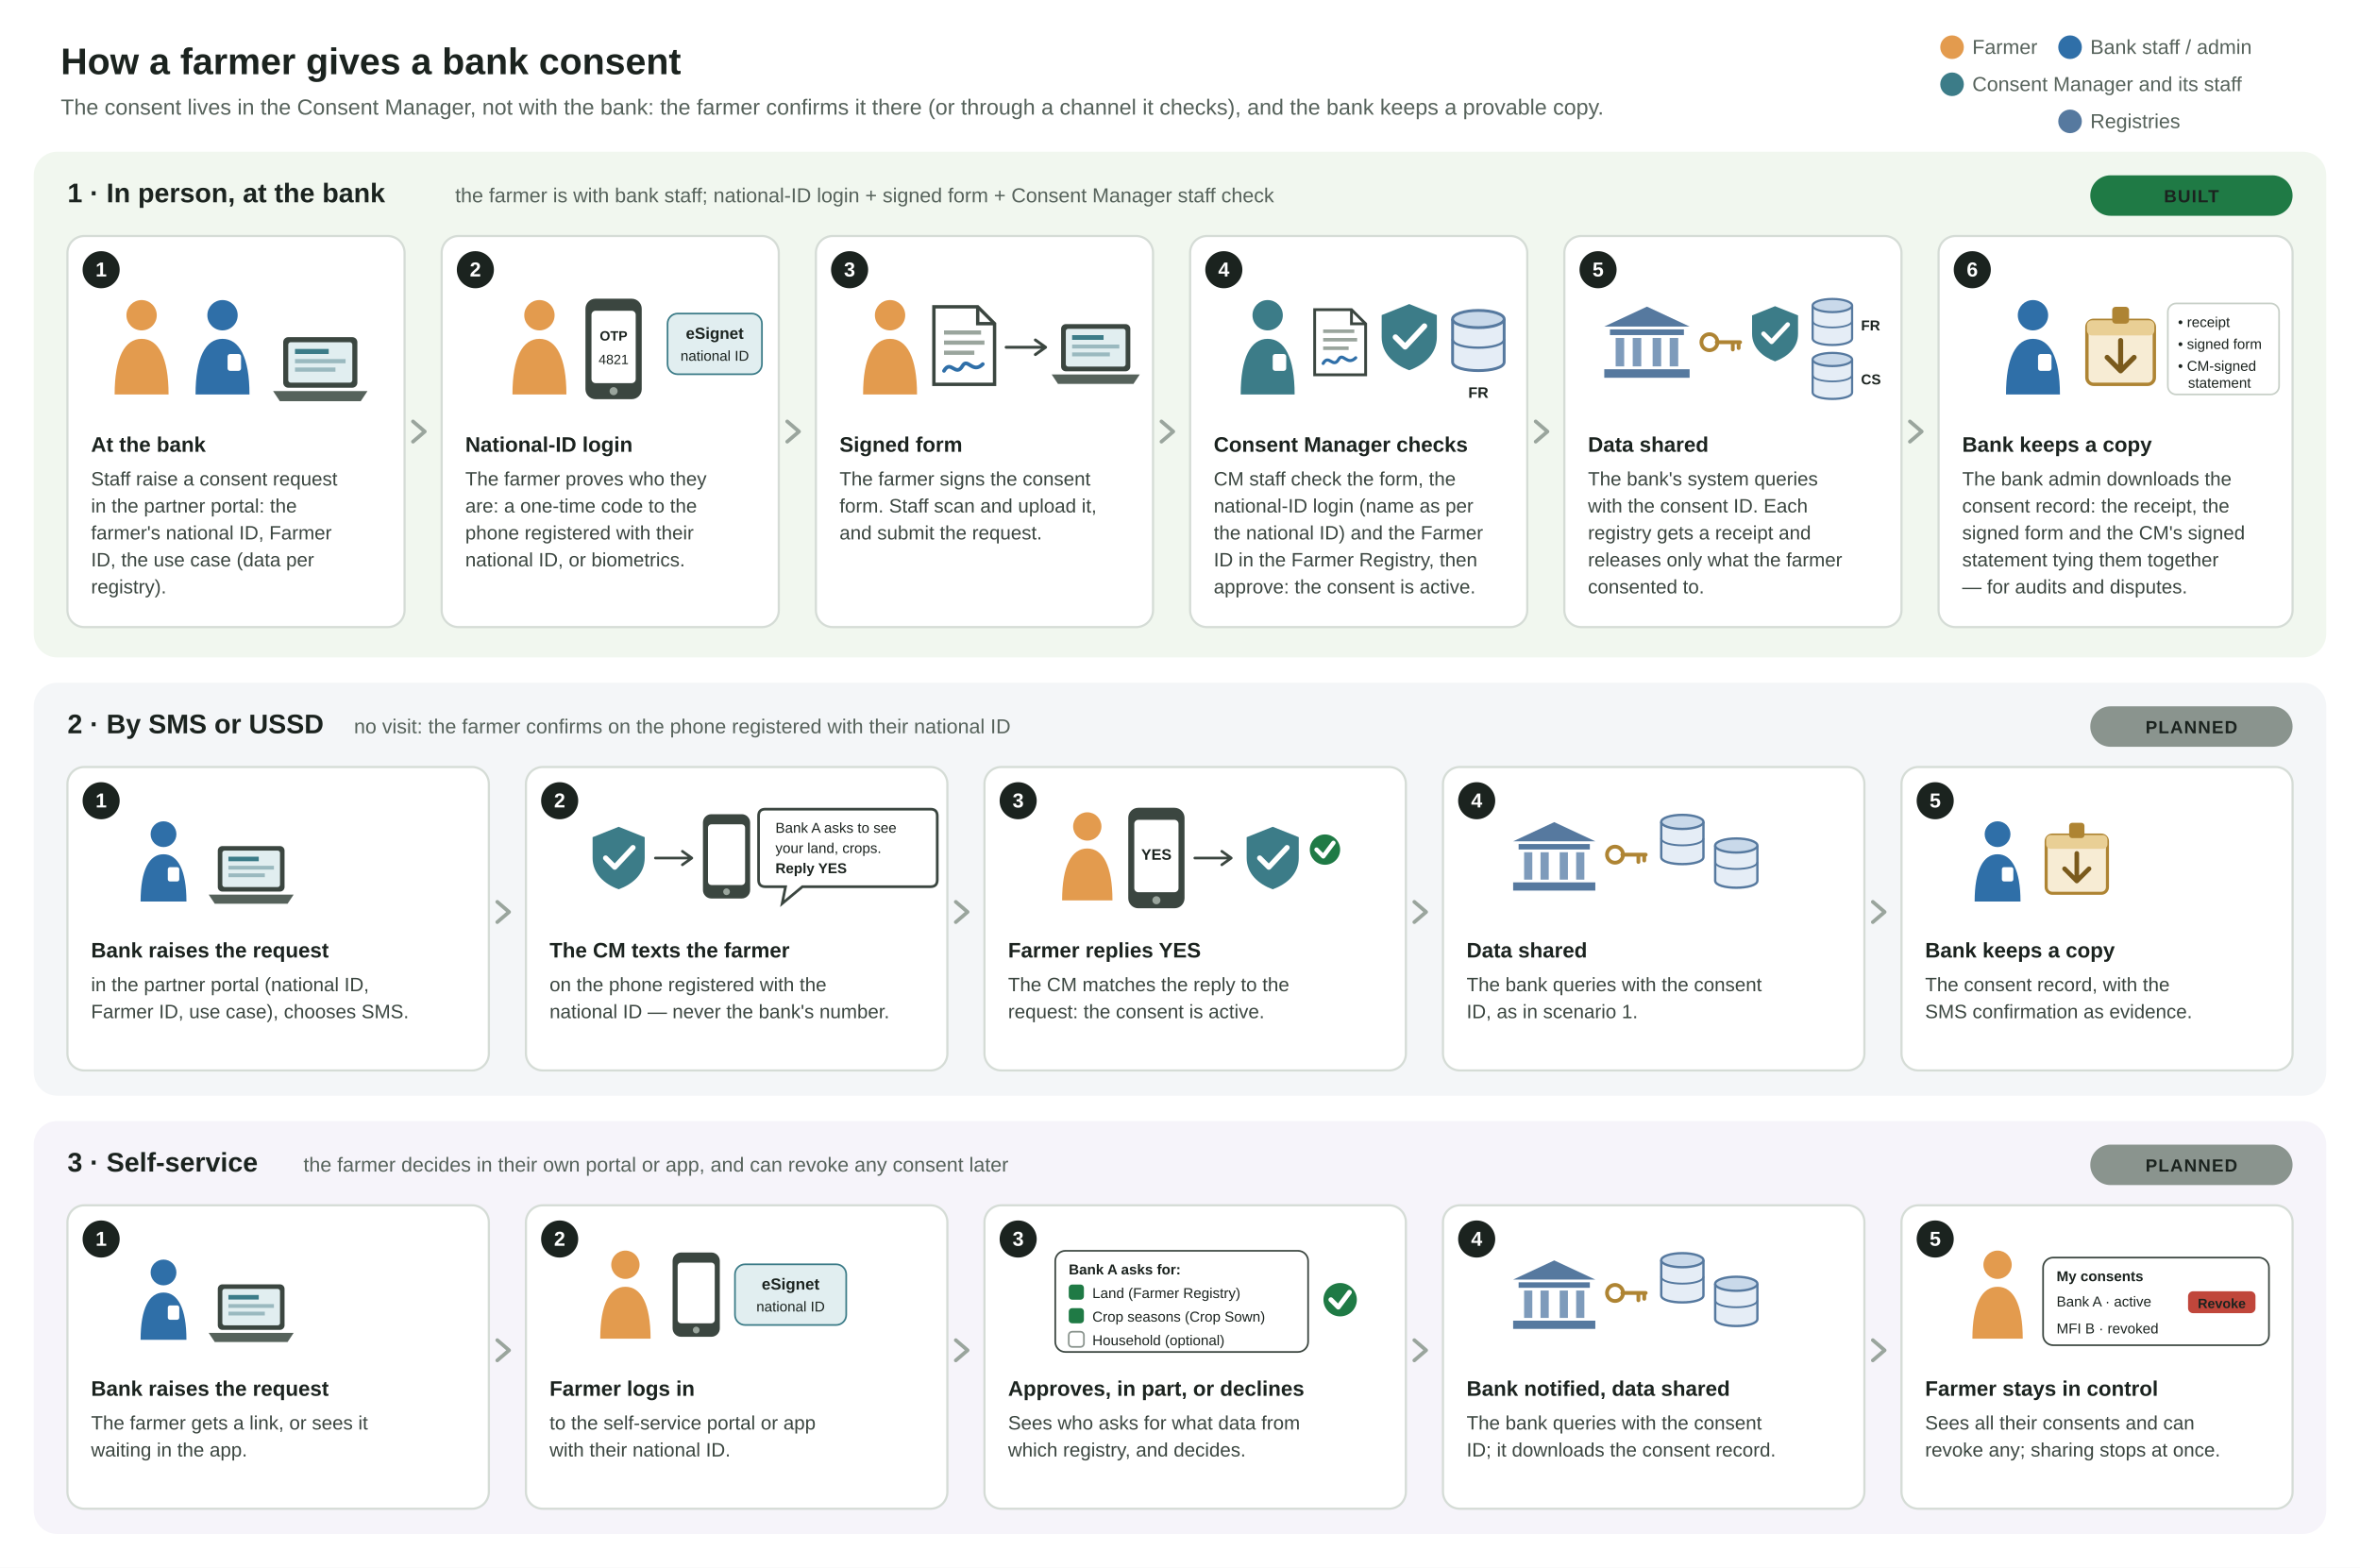
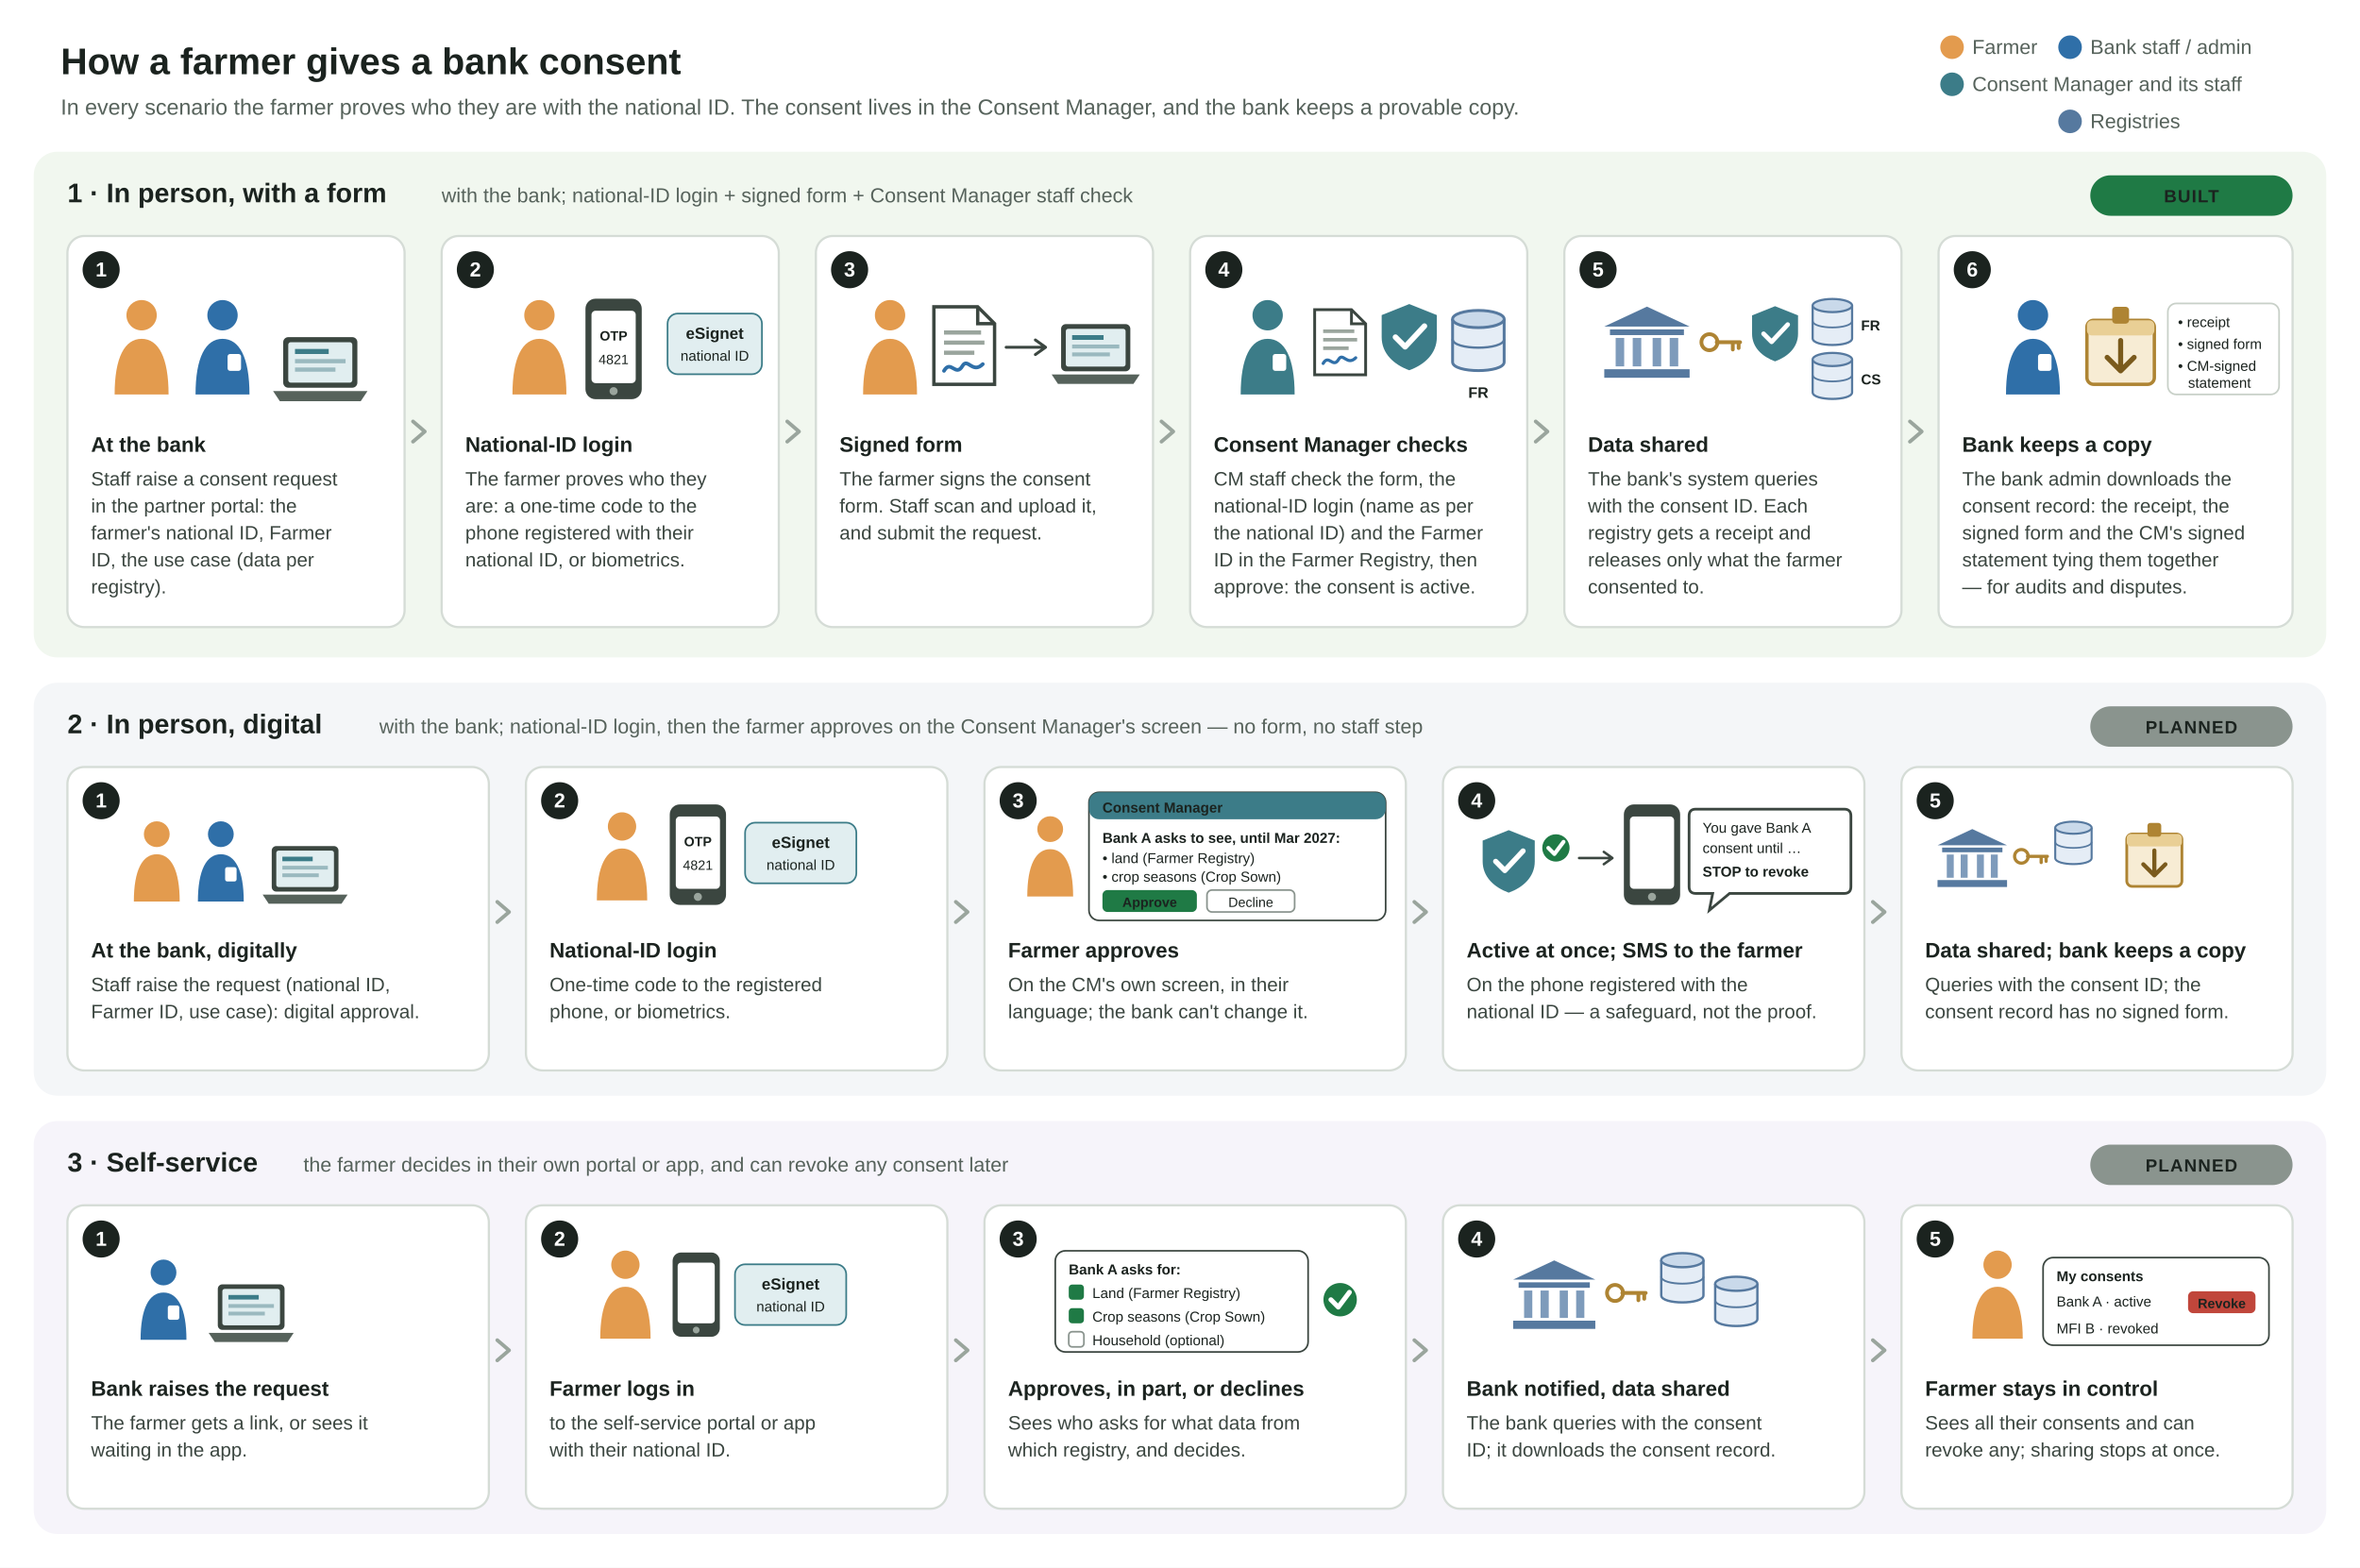
- <svg xmlns="http://www.w3.org/2000/svg" width="1400" height="930" viewBox="0 0 1400 930" role="img" aria-label="Three ways a farmer gives a bank consent. 1, in person at the bank (built): staff raise the request in the partner portal, the farmer logs in with the national ID, signs a form that staff upload, Consent Manager staff verify it and check the Farmer ID in the Farmer Registry, the bank queries with the consent ID, and the bank admin downloads the consent record. 2, by SMS (planned): the Consent Manager texts the phone registered with the national ID and the farmer replies YES. 3, self-service (planned): the farmer logs in to a portal or app with the national ID, approves or declines, and can revoke later.">
+ <svg xmlns="http://www.w3.org/2000/svg" width="1400" height="930" viewBox="0 0 1400 930" role="img" aria-label="Three ways a farmer gives a bank consent, each with a national-ID login. 1, in person with a form (built): staff raise the request in the partner portal, the farmer logs in with the national ID and signs a form that staff upload, Consent Manager staff check it and the Farmer ID in the Farmer Registry, the bank queries with the consent ID and its admin downloads the consent record. 2, in person, digital (planned): after the national-ID login the farmer approves the request on the Consent Manager's screen; the consent is active at once and the farmer gets an SMS with a way to revoke. 3, self-service (planned): the farmer logs in to a portal or app, approves or declines, and can revoke later.">
  <style>
text{font-family:'Public Sans','Helvetica Neue',Arial,sans-serif;fill:#1B231F}
.h1{font-size:22px;font-weight:700} .sub{font-size:13px;fill:#56625B}
.lt{font-size:16px;font-weight:700} .ls{font-size:12px;fill:#56625B}
.pt{font-size:12.5px;font-weight:700} .pc{font-size:11.5px;fill:#3B4640}
.num{font-size:12px;font-weight:700;fill:#FFFFFF}
.tag{font-size:10.5px;font-weight:700;letter-spacing:.06em}
.mini{font-size:9px;font-weight:700;fill:#FFFFFF;font-family:'JetBrains Mono',Menlo,monospace}
.panel{fill:#FFFFFF;stroke:#D5DCD6;stroke-width:1.3}
.lane1{fill:#F1F7EF} .lane2{fill:#F4F6F8} .lane3{fill:#F6F4FA}
.chev{fill:none;stroke:#9AA59D;stroke-width:2.2;stroke-linecap:round;stroke-linejoin:round}
.flow{fill:none;stroke:#6B7770;stroke-width:1.6;stroke-dasharray:4 3}
</style>
  <rect width="100%" height="100%" fill="#FFFFFF" />
  <text class="h1" x="36" y="44">How a farmer gives a bank consent</text>
-   <text class="sub" x="36" y="68">The consent lives in the Consent Manager, not with the bank: the farmer confirms it there (or through a channel it checks), and the bank keeps a provable copy.</text>
+   <text class="sub" x="36" y="68">In every scenario the farmer proves who they are with the national ID. The consent lives in the Consent Manager, and the bank keeps a provable copy.</text>
  <g transform="translate(1150,20)">
    <circle cx="8" cy="8" r="7" fill="#E39B4E" />
    <text class="ls" x="20" y="12">Farmer</text>
    <circle cx="78" cy="8" r="7" fill="#2F6FA8" />
    <text class="ls" x="90" y="12">Bank staff / admin</text>
    <circle cx="8" cy="30" r="7" fill="#3C7C88" />
    <text class="ls" x="20" y="34">Consent Manager and its staff</text>
    <circle cx="78" cy="52" r="7" fill="#56799F" />
    <text class="ls" x="90" y="56">Registries</text>
  </g>
  <rect class="lane1" x="20" y="90" width="1360" height="300" rx="14" />
-   <text class="lt" x="40" y="120">1 · In person, at the bank</text>
-   <text class="ls" x="270" y="120">the farmer is with bank staff; national-ID login + signed form + Consent Manager staff check</text>
+   <text class="lt" x="40" y="120">1 · In person, with a form</text>
+   <text class="ls" x="262" y="120">with the bank; national-ID login + signed form + Consent Manager staff check</text>
  <rect x="1240" y="104" width="120" height="24" rx="12" fill="#1F7A45" />
  <text class="tag" x="1300" y="120" text-anchor="middle" fill="#FFFFFF">BUILT</text>
  <g>
    <rect class="panel" x="40" y="140" width="200" height="232" rx="10" />
    <circle cx="60" cy="160" r="11" fill="#1B231F" />
    <text class="num" x="60" y="164" text-anchor="middle">1</text>
    <svg x="64" y="176" width="40" height="60" viewBox="0 0 40 60" overflow="visible">
      <g fill="#E39B4E">
        <circle cx="20" cy="11" r="9" />
        <path d="M4,58 C4,36 10,25 20,25 C30,25 36,36 36,58 Z" />
      </g>
    </svg>
    <svg x="112" y="176" width="40" height="60" viewBox="0 0 40 60" overflow="visible">
      <g fill="#2F6FA8">
        <circle cx="20" cy="11" r="9" />
        <path d="M4,58 C4,36 10,25 20,25 C30,25 36,36 36,58 Z" />
        <rect x="23" y="34" width="8" height="10" rx="1.5" fill="#FFFFFF" />
      </g>
    </svg>
    <svg x="160" y="198" width="60" height="42" viewBox="0 0 60 42" overflow="visible">
      <rect x="8" y="2" width="44" height="30" rx="3" fill="#3B4640" />
      <rect x="11" y="5" width="38" height="24" rx="1.5" fill="#E1EEF0" />
      <rect x="15" y="9" width="20" height="3" fill="#3C7C88" />
      <rect x="15" y="15" width="30" height="2.5" fill="#9AB9BF" />
      <rect x="15" y="20" width="24" height="2.5" fill="#9AB9BF" />
      <path d="M2,34 L58,34 L54,40 L6,40 Z" fill="#56625B" />
    </svg>
    <text class="pt" x="54" y="268">At the bank</text>
    <text class="pc" x="54" y="288">Staff raise a consent request</text>
    <text class="pc" x="54" y="304">in the partner portal: the</text>
    <text class="pc" x="54" y="320">farmer's national ID, Farmer</text>
    <text class="pc" x="54" y="336">ID, the use case (data per</text>
    <text class="pc" x="54" y="352">registry).</text>
    <rect class="panel" x="262" y="140" width="200" height="232" rx="10" />
    <circle cx="282" cy="160" r="11" fill="#1B231F" />
    <text class="num" x="282" y="164" text-anchor="middle">2</text>
    <svg x="300" y="176" width="40" height="60" viewBox="0 0 40 60" overflow="visible">
      <g fill="#E39B4E">
        <circle cx="20" cy="11" r="9" />
        <path d="M4,58 C4,36 10,25 20,25 C30,25 36,36 36,58 Z" />
      </g>
    </svg>
    <svg x="346" y="176" width="36" height="62" viewBox="0 0 30 52" overflow="visible">
      <rect x="1" y="1" width="28" height="50" rx="5" fill="#3B4640" />
      <rect x="4" y="7" width="22" height="36" rx="2" fill="#FFFFFF" />
      <circle cx="15" cy="47" r="2" fill="#9AA59D" />
    </svg>
    <text x="364" y="202" font-size="8" font-weight="700" text-anchor="middle" fill="#1F7A45">OTP</text>
    <text x="364" y="216" font-size="8" text-anchor="middle" fill="#56625B">4821</text>
    <g transform="translate(396,186)">
      <rect width="56" height="36" rx="6" fill="#E1EEF0" stroke="#3C7C88" />
      <text x="28" y="15" font-size="9.5" font-weight="700" text-anchor="middle" fill="#2B5E66">eSignet</text>
      <text x="28" y="28" font-size="8.5" text-anchor="middle" fill="#2B5E66">national ID</text>
    </g>
    <text class="pt" x="276" y="268">National-ID login</text>
    <text class="pc" x="276" y="288">The farmer proves who they</text>
    <text class="pc" x="276" y="304">are: a one-time code to the</text>
    <text class="pc" x="276" y="320">phone registered with their</text>
    <text class="pc" x="276" y="336">national ID, or biometrics.</text>
    <rect class="panel" x="484" y="140" width="200" height="232" rx="10" />
    <circle cx="504" cy="160" r="11" fill="#1B231F" />
    <text class="num" x="504" y="164" text-anchor="middle">3</text>
    <svg x="508" y="176" width="40" height="60" viewBox="0 0 40 60" overflow="visible">
      <g fill="#E39B4E">
        <circle cx="20" cy="11" r="9" />
        <path d="M4,58 C4,36 10,25 20,25 C30,25 36,36 36,58 Z" />
      </g>
    </svg>
    <svg x="552" y="180" width="40" height="50" viewBox="0 0 40 50" overflow="visible">
      <path d="M2,2 L28,2 L38,12 L38,48 L2,48 Z" fill="#FFFFFF" stroke="#3B4640" stroke-width="2" />
      <path d="M28,2 L28,12 L38,12" fill="none" stroke="#3B4640" stroke-width="2" />
      <rect x="8" y="16" width="22" height="2.5" fill="#9AA59D" />
      <rect x="8" y="22" width="24" height="2.5" fill="#9AA59D" />
      <rect x="8" y="28" width="18" height="2.5" fill="#9AA59D" />
      <path d="M8,40 C12,33 15,44 19,37 C22,32 25,42 31,36" fill="none" stroke="#2F6FA8" stroke-width="2.2" stroke-linecap="round" />
    </svg>
    <svg x="596" y="200" width="26" height="12" viewBox="0 0 30 12" overflow="visible">
      <path d="M1,6 L27,6 M21,1 L28,6 L21,11" fill="none" stroke="#3B4640" stroke-width="2" stroke-linecap="round" stroke-linejoin="round" />
    </svg>
    <svg x="622" y="190" width="56" height="40" viewBox="0 0 60 42" overflow="visible">
      <rect x="8" y="2" width="44" height="30" rx="3" fill="#3B4640" />
      <rect x="11" y="5" width="38" height="24" rx="1.5" fill="#E1EEF0" />
      <rect x="15" y="9" width="20" height="3" fill="#3C7C88" />
      <rect x="15" y="15" width="30" height="2.5" fill="#9AB9BF" />
      <rect x="15" y="20" width="24" height="2.5" fill="#9AB9BF" />
      <path d="M2,34 L58,34 L54,40 L6,40 Z" fill="#56625B" />
    </svg>
    <text class="pt" x="498" y="268">Signed form</text>
    <text class="pc" x="498" y="288">The farmer signs the consent</text>
    <text class="pc" x="498" y="304">form. Staff scan and upload it,</text>
    <text class="pc" x="498" y="320">and submit the request.</text>
    <rect class="panel" x="706" y="140" width="200" height="232" rx="10" />
    <circle cx="726" cy="160" r="11" fill="#1B231F" />
    <text class="num" x="726" y="164" text-anchor="middle">4</text>
    <svg x="732" y="176" width="40" height="60" viewBox="0 0 40 60" overflow="visible">
      <g fill="#3C7C88">
        <circle cx="20" cy="11" r="9" />
        <path d="M4,58 C4,36 10,25 20,25 C30,25 36,36 36,58 Z" />
        <rect x="23" y="34" width="8" height="10" rx="1.5" fill="#FFFFFF" />
      </g>
    </svg>
    <svg x="778" y="182" width="34" height="42" viewBox="0 0 40 50" overflow="visible">
      <path d="M2,2 L28,2 L38,12 L38,48 L2,48 Z" fill="#FFFFFF" stroke="#3B4640" stroke-width="2" />
      <path d="M28,2 L28,12 L38,12" fill="none" stroke="#3B4640" stroke-width="2" />
      <rect x="8" y="16" width="22" height="2.5" fill="#9AA59D" />
      <rect x="8" y="22" width="24" height="2.5" fill="#9AA59D" />
      <rect x="8" y="28" width="18" height="2.5" fill="#9AA59D" />
      <path d="M8,40 C12,33 15,44 19,37 C22,32 25,42 31,36" fill="none" stroke="#2F6FA8" stroke-width="2.2" stroke-linecap="round" />
    </svg>
    <svg x="818" y="178" width="36" height="44" viewBox="0 0 44 52" overflow="visible">
      <path d="M22,2 L42,10 L42,26 C42,38 33,46 22,50 C11,46 2,38 2,26 L2,10 Z" fill="#3C7C88" />
      <path d="M12,26 L19,33 L33,18" fill="none" stroke="#FFFFFF" stroke-width="4" stroke-linecap="round" stroke-linejoin="round" />
    </svg>
    <svg x="860" y="182" width="34" height="40" viewBox="0 0 40 46" overflow="visible">
      <path d="M2,8 L2,38 C2,46 38,46 38,38 L38,8" fill="#E5EDF6" stroke="#56799F" stroke-width="2" />
      <ellipse cx="20" cy="8" rx="18" ry="6" fill="#C9D9EA" stroke="#56799F" stroke-width="2" />
      <path d="M2,22 C2,30 38,30 38,22" fill="none" stroke="#56799F" stroke-width="1.6" />
    </svg>
    <text x="877" y="236" font-size="9" text-anchor="middle" fill="#56799F" font-weight="700">FR</text>
    <text class="pt" x="720" y="268">Consent Manager checks</text>
    <text class="pc" x="720" y="288">CM staff check the form, the</text>
    <text class="pc" x="720" y="304">national-ID login (name as per</text>
    <text class="pc" x="720" y="320">the national ID) and the Farmer</text>
    <text class="pc" x="720" y="336">ID in the Farmer Registry, then</text>
    <text class="pc" x="720" y="352">approve: the consent is active.</text>
    <rect class="panel" x="928" y="140" width="200" height="232" rx="10" />
    <circle cx="948" cy="160" r="11" fill="#1B231F" />
    <text class="num" x="948" y="164" text-anchor="middle">5</text>
    <svg x="950" y="180" width="54" height="46" viewBox="0 0 64 54" overflow="visible">
      <path d="M32,2 L62,16 L2,16 Z" fill="#56799F" />
      <rect x="6" y="18" width="52" height="4" fill="#56799F" />
      <rect x="10" y="24" width="6" height="20" fill="#7E9BBB" />
      <rect x="22" y="24" width="6" height="20" fill="#7E9BBB" />
      <rect x="36" y="24" width="6" height="20" fill="#7E9BBB" />
      <rect x="48" y="24" width="6" height="20" fill="#7E9BBB" />
      <rect x="2" y="46" width="60" height="6" fill="#56799F" />
    </svg>
    <svg x="1008" y="196" width="26" height="14" viewBox="0 0 30 16" overflow="visible">
      <circle cx="7" cy="8" r="5.5" fill="none" stroke="#AE8433" stroke-width="2.6" />
      <path d="M12,8 L28,8 M23,8 L23,13 M27,8 L27,12" fill="none" stroke="#AE8433" stroke-width="2.6" stroke-linecap="round" />
    </svg>
    <svg x="1038" y="180" width="30" height="36" viewBox="0 0 44 52" overflow="visible">
      <path d="M22,2 L42,10 L42,26 C42,38 33,46 22,50 C11,46 2,38 2,26 L2,10 Z" fill="#3C7C88" />
      <path d="M12,26 L19,33 L33,18" fill="none" stroke="#FFFFFF" stroke-width="4" stroke-linecap="round" stroke-linejoin="round" />
    </svg>
    <svg x="1074" y="176" width="26" height="30" viewBox="0 0 40 46" overflow="visible">
      <path d="M2,8 L2,38 C2,46 38,46 38,38 L38,8" fill="#E5EDF6" stroke="#56799F" stroke-width="2" />
      <ellipse cx="20" cy="8" rx="18" ry="6" fill="#C9D9EA" stroke="#56799F" stroke-width="2" />
      <path d="M2,22 C2,30 38,30 38,22" fill="none" stroke="#56799F" stroke-width="1.6" />
    </svg>
    <svg x="1074" y="208" width="26" height="30" viewBox="0 0 40 46" overflow="visible">
      <path d="M2,8 L2,38 C2,46 38,46 38,38 L38,8" fill="#E5EDF6" stroke="#56799F" stroke-width="2" />
      <ellipse cx="20" cy="8" rx="18" ry="6" fill="#C9D9EA" stroke="#56799F" stroke-width="2" />
      <path d="M2,22 C2,30 38,30 38,22" fill="none" stroke="#56799F" stroke-width="1.6" />
    </svg>
    <text x="1104" y="196" font-size="8.5" fill="#56799F" font-weight="700">FR</text>
    <text x="1104" y="228" font-size="8.5" fill="#56799F" font-weight="700">CS</text>
    <text class="pt" x="942" y="268">Data shared</text>
    <text class="pc" x="942" y="288">The bank's system queries</text>
    <text class="pc" x="942" y="304">with the consent ID. Each</text>
    <text class="pc" x="942" y="320">registry gets a receipt and</text>
    <text class="pc" x="942" y="336">releases only what the farmer</text>
    <text class="pc" x="942" y="352">consented to.</text>
    <rect class="panel" x="1150" y="140" width="210" height="232" rx="10" />
    <circle cx="1170" cy="160" r="11" fill="#1B231F" />
    <text class="num" x="1170" y="164" text-anchor="middle">6</text>
    <svg x="1186" y="176" width="40" height="60" viewBox="0 0 40 60" overflow="visible">
      <g fill="#2F6FA8">
        <circle cx="20" cy="11" r="9" />
        <path d="M4,58 C4,36 10,25 20,25 C30,25 36,36 36,58 Z" />
        <rect x="23" y="34" width="8" height="10" rx="1.5" fill="#FFFFFF" />
      </g>
    </svg>
    <svg x="1236" y="180" width="44" height="50" viewBox="0 0 44 50" overflow="visible">
      <rect x="2" y="10" width="40" height="38" rx="4" fill="#F7ECD4" stroke="#AE8433" stroke-width="2" />
      <rect x="2" y="10" width="40" height="9" rx="3" fill="#E9CF95" />
      <path d="M22,22 L22,40 M14,32 L22,40 L30,32" fill="none" stroke="#7A5A1C" stroke-width="3" stroke-linecap="round" stroke-linejoin="round" />
      <rect x="17" y="2" width="10" height="10" rx="2" fill="#AE8433" />
    </svg>
    <g transform="translate(1286,180)">
      <rect width="66" height="54" rx="5" fill="#FFFFFF" stroke="#C8D0C8" />
      <text x="6" y="14" font-size="8.5" fill="#3B4640">• receipt</text>
      <text x="6" y="27" font-size="8.5" fill="#3B4640">• signed form</text>
      <text x="6" y="40" font-size="8.5" fill="#3B4640">• CM-signed</text>
      <text x="12" y="50" font-size="8.5" fill="#3B4640">statement</text>
    </g>
    <text class="pt" x="1164" y="268">Bank keeps a copy</text>
    <text class="pc" x="1164" y="288">The bank admin downloads the</text>
    <text class="pc" x="1164" y="304">consent record: the receipt, the</text>
    <text class="pc" x="1164" y="320">signed form and the CM's signed</text>
    <text class="pc" x="1164" y="336">statement tying them together</text>
    <text class="pc" x="1164" y="352">— for audits and disputes.</text>
  </g>
  <g>
    <path class="chev" d="M245,250 L252,256 L245,262" />
    <path class="chev" d="M467,250 L474,256 L467,262" />
    <path class="chev" d="M689,250 L696,256 L689,262" />
    <path class="chev" d="M911,250 L918,256 L911,262" />
    <path class="chev" d="M1133,250 L1140,256 L1133,262" />
  </g>
  <rect class="lane2" x="20" y="405" width="1360" height="245" rx="14" />
-   <text class="lt" x="40" y="435">2 · By SMS or USSD</text>
-   <text class="ls" x="210" y="435">no visit: the farmer confirms on the phone registered with their national ID</text>
+   <text class="lt" x="40" y="435">2 · In person, digital</text>
+   <text class="ls" x="225" y="435">with the bank; national-ID login, then the farmer approves on the Consent Manager's screen — no form, no staff step</text>
  <rect x="1240" y="419" width="120" height="24" rx="12" fill="#8A948E" />
  <text class="tag" x="1300" y="435" text-anchor="middle" fill="#FFFFFF">PLANNED</text>
  <g>
    <rect class="panel" x="40" y="455" width="250" height="180" rx="10" />
    <circle cx="60" cy="475" r="11" fill="#1B231F" />
    <text class="num" x="60" y="479" text-anchor="middle">1</text>
-     <svg x="80" y="485" width="34" height="52" viewBox="0 0 40 60" overflow="visible">
+     <svg x="76" y="485" width="34" height="52" viewBox="0 0 40 60" overflow="visible">
+       <g fill="#E39B4E">
+         <circle cx="20" cy="11" r="9" />
+         <path d="M4,58 C4,36 10,25 20,25 C30,25 36,36 36,58 Z" />
+       </g>
+     </svg>
+     <svg x="114" y="485" width="34" height="52" viewBox="0 0 40 60" overflow="visible">
      <g fill="#2F6FA8">
        <circle cx="20" cy="11" r="9" />
        <path d="M4,58 C4,36 10,25 20,25 C30,25 36,36 36,58 Z" />
        <rect x="23" y="34" width="8" height="10" rx="1.5" fill="#FFFFFF" />
      </g>
    </svg>
-     <svg x="122" y="500" width="54" height="38" viewBox="0 0 60 42" overflow="visible">
+     <svg x="154" y="500" width="54" height="38" viewBox="0 0 60 42" overflow="visible">
      <rect x="8" y="2" width="44" height="30" rx="3" fill="#3B4640" />
      <rect x="11" y="5" width="38" height="24" rx="1.5" fill="#E1EEF0" />
      <rect x="15" y="9" width="20" height="3" fill="#3C7C88" />
      <rect x="15" y="15" width="30" height="2.5" fill="#9AB9BF" />
      <rect x="15" y="20" width="24" height="2.5" fill="#9AB9BF" />
      <path d="M2,34 L58,34 L54,40 L6,40 Z" fill="#56625B" />
    </svg>
-     <text class="pt" x="54" y="568">Bank raises the request</text>
-     <text class="pc" x="54" y="588">in the partner portal (national ID,</text>
-     <text class="pc" x="54" y="604">Farmer ID, use case), chooses SMS.</text>
+     <text class="pt" x="54" y="568">At the bank, digitally</text>
+     <text class="pc" x="54" y="588">Staff raise the request (national ID,</text>
+     <text class="pc" x="54" y="604">Farmer ID, use case): digital approval.</text>
    <rect class="panel" x="312" y="455" width="250" height="180" rx="10" />
    <circle cx="332" cy="475" r="11" fill="#1B231F" />
    <text class="num" x="332" y="479" text-anchor="middle">2</text>
-     <svg x="350" y="488" width="34" height="42" viewBox="0 0 44 52" overflow="visible">
-       <path d="M22,2 L42,10 L42,26 C42,38 33,46 22,50 C11,46 2,38 2,26 L2,10 Z" fill="#3C7C88" />
-       <path d="M12,26 L19,33 L33,18" fill="none" stroke="#FFFFFF" stroke-width="4" stroke-linecap="round" stroke-linejoin="round" />
-     </svg>
-     <svg x="388" y="504" width="24" height="10" viewBox="0 0 30 12" overflow="visible">
-       <path d="M1,6 L27,6 M21,1 L28,6 L21,11" fill="none" stroke="#3B4640" stroke-width="2" stroke-linecap="round" stroke-linejoin="round" />
-     </svg>
-     <svg x="416" y="482" width="30" height="52" viewBox="0 0 30 52" overflow="visible">
+     <svg x="350" y="480" width="38" height="56" viewBox="0 0 40 60" overflow="visible">
+       <g fill="#E39B4E">
+         <circle cx="20" cy="11" r="9" />
+         <path d="M4,58 C4,36 10,25 20,25 C30,25 36,36 36,58 Z" />
+       </g>
+     </svg>
+     <svg x="396" y="476" width="36" height="62" viewBox="0 0 30 52" overflow="visible">
      <rect x="1" y="1" width="28" height="50" rx="5" fill="#3B4640" />
      <rect x="4" y="7" width="22" height="36" rx="2" fill="#FFFFFF" />
      <circle cx="15" cy="47" r="2" fill="#9AA59D" />
    </svg>
-     <path d="M454,480 L552,480 Q556,480 556,484 L556,522 Q556,526 552,526 L476,526 L464,536 L466,526 L454,526 Q450,526 450,522 L450,484 Q450,480 454,480 Z" fill="#FFFFFF" stroke="#3B4640" stroke-width="1.6" />
-     <text x="460" y="494" font-size="8.5" fill="#3B4640">Bank A asks to see</text>
-     <text x="460" y="506" font-size="8.5" fill="#3B4640">your land, crops.</text>
-     <text x="460" y="518" font-size="8.5" font-weight="700" fill="#3B4640">Reply YES</text>
-     <text class="pt" x="326" y="568">The CM texts the farmer</text>
-     <text class="pc" x="326" y="588">on the phone registered with the</text>
-     <text class="pc" x="326" y="604">national ID — never the bank's number.</text>
+     <text x="414" y="502" font-size="8" font-weight="700" text-anchor="middle" fill="#1F7A45">OTP</text>
+     <text x="414" y="516" font-size="8" text-anchor="middle" fill="#56625B">4821</text>
+     <g transform="translate(442,488)">
+       <rect width="66" height="36" rx="6" fill="#E1EEF0" stroke="#3C7C88" />
+       <text x="33" y="15" font-size="9.5" font-weight="700" text-anchor="middle" fill="#2B5E66">eSignet</text>
+       <text x="33" y="28" font-size="8.5" text-anchor="middle" fill="#2B5E66">national ID</text>
+     </g>
+     <text class="pt" x="326" y="568">National-ID login</text>
+     <text class="pc" x="326" y="588">One-time code to the registered</text>
+     <text class="pc" x="326" y="604">phone, or biometrics.</text>
    <rect class="panel" x="584" y="455" width="250" height="180" rx="10" />
    <circle cx="604" cy="475" r="11" fill="#1B231F" />
    <text class="num" x="604" y="479" text-anchor="middle">3</text>
-     <svg x="626" y="480" width="38" height="56" viewBox="0 0 40 60" overflow="visible">
-       <g fill="#E39B4E">
-         <circle cx="20" cy="11" r="9" />
-         <path d="M4,58 C4,36 10,25 20,25 C30,25 36,36 36,58 Z" />
-       </g>
-     </svg>
-     <svg x="668" y="478" width="36" height="62" viewBox="0 0 30 52" overflow="visible">
+     <svg x="606" y="482" width="34" height="52" viewBox="0 0 40 60" overflow="visible">
+       <g fill="#E39B4E">
+         <circle cx="20" cy="11" r="9" />
+         <path d="M4,58 C4,36 10,25 20,25 C30,25 36,36 36,58 Z" />
+       </g>
+     </svg>
+     <g transform="translate(646,470)">
+       <rect width="176" height="76" rx="6" fill="#FFFFFF" stroke="#3B4640" />
+       <rect width="176" height="16" rx="6" fill="#3C7C88" />
+       <text x="8" y="12" font-size="8.5" font-weight="700" fill="#FFFFFF">Consent Manager</text>
+       <text x="8" y="30" font-size="8.5" font-weight="700" fill="#3B4640">Bank A asks to see, until Mar 2027:</text>
+       <text x="8" y="42" font-size="8.5" fill="#3B4640">• land (Farmer Registry)</text>
+       <text x="8" y="53" font-size="8.5" fill="#3B4640">• crop seasons (Crop Sown)</text>
+       <rect x="8" y="58" width="56" height="13" rx="3" fill="#1F7A45" />
+       <text x="36" y="68" font-size="8" font-weight="700" text-anchor="middle" fill="#FFFFFF">Approve</text>
+       <rect x="70" y="58" width="52" height="13" rx="3" fill="none" stroke="#8A948E" />
+       <text x="96" y="68" font-size="8" text-anchor="middle" fill="#56625B">Decline</text>
+     </g>
+     <text class="pt" x="598" y="568">Farmer approves</text>
+     <text class="pc" x="598" y="588">On the CM's own screen, in their</text>
+     <text class="pc" x="598" y="604">language; the bank can't change it.</text>
+     <rect class="panel" x="856" y="455" width="250" height="180" rx="10" />
+     <circle cx="876" cy="475" r="11" fill="#1B231F" />
+     <text class="num" x="876" y="479" text-anchor="middle">4</text>
+     <svg x="878" y="490" width="34" height="42" viewBox="0 0 44 52" overflow="visible">
+       <path d="M22,2 L42,10 L42,26 C42,38 33,46 22,50 C11,46 2,38 2,26 L2,10 Z" fill="#3C7C88" />
+       <path d="M12,26 L19,33 L33,18" fill="none" stroke="#FFFFFF" stroke-width="4" stroke-linecap="round" stroke-linejoin="round" />
+     </svg>
+     <svg x="914" y="494" width="18" height="18" viewBox="0 0 20 20" overflow="visible">
+       <circle cx="10" cy="10" r="9" fill="#1F7A45" />
+       <path d="M5,10 L9,14 L15,6" fill="none" stroke="#FFFFFF" stroke-width="2.6" stroke-linecap="round" stroke-linejoin="round" />
+     </svg>
+     <svg x="936" y="504" width="22" height="10" viewBox="0 0 30 12" overflow="visible">
+       <path d="M1,6 L27,6 M21,1 L28,6 L21,11" fill="none" stroke="#3B4640" stroke-width="2" stroke-linecap="round" stroke-linejoin="round" />
+     </svg>
+     <svg x="962" y="476" width="36" height="62" viewBox="0 0 30 52" overflow="visible">
      <rect x="1" y="1" width="28" height="50" rx="5" fill="#3B4640" />
      <rect x="4" y="7" width="22" height="36" rx="2" fill="#FFFFFF" />
      <circle cx="15" cy="47" r="2" fill="#9AA59D" />
    </svg>
-     <text x="686" y="510" font-size="9" font-weight="700" text-anchor="middle" fill="#1F7A45">YES</text>
-     <svg x="708" y="504" width="24" height="10" viewBox="0 0 30 12" overflow="visible">
-       <path d="M1,6 L27,6 M21,1 L28,6 L21,11" fill="none" stroke="#3B4640" stroke-width="2" stroke-linecap="round" stroke-linejoin="round" />
-     </svg>
-     <svg x="738" y="488" width="34" height="42" viewBox="0 0 44 52" overflow="visible">
-       <path d="M22,2 L42,10 L42,26 C42,38 33,46 22,50 C11,46 2,38 2,26 L2,10 Z" fill="#3C7C88" />
-       <path d="M12,26 L19,33 L33,18" fill="none" stroke="#FFFFFF" stroke-width="4" stroke-linecap="round" stroke-linejoin="round" />
-     </svg>
-     <svg x="776" y="494" width="20" height="20" viewBox="0 0 20 20" overflow="visible">
-       <circle cx="10" cy="10" r="9" fill="#1F7A45" />
-       <path d="M5,10 L9,14 L15,6" fill="none" stroke="#FFFFFF" stroke-width="2.6" stroke-linecap="round" stroke-linejoin="round" />
-     </svg>
-     <text class="pt" x="598" y="568">Farmer replies YES</text>
-     <text class="pc" x="598" y="588">The CM matches the reply to the</text>
-     <text class="pc" x="598" y="604">request: the consent is active.</text>
-     <rect class="panel" x="856" y="455" width="250" height="180" rx="10" />
-     <circle cx="876" cy="475" r="11" fill="#1B231F" />
-     <text class="num" x="876" y="479" text-anchor="middle">4</text>
-     <svg x="896" y="486" width="52" height="44" viewBox="0 0 64 54" overflow="visible">
+     <path d="M1006,480 L1094,480 Q1098,480 1098,484 L1098,526 Q1098,530 1094,530 L1026,530 L1014,540 L1016,530 L1006,530 Q1002,530 1002,526 L1002,484 Q1002,480 1006,480 Z" fill="#FFFFFF" stroke="#3B4640" stroke-width="1.6" />
+     <text x="1010" y="494" font-size="8.5" fill="#3B4640">You gave Bank A</text>
+     <text x="1010" y="506" font-size="8.5" fill="#3B4640">consent until …</text>
+     <text x="1010" y="520" font-size="8.5" font-weight="700" fill="#C0463B">STOP to revoke</text>
+     <text class="pt" x="870" y="568">Active at once; SMS to the farmer</text>
+     <text class="pc" x="870" y="588">On the phone registered with the</text>
+     <text class="pc" x="870" y="604">national ID — a safeguard, not the proof.</text>
+     <rect class="panel" x="1128" y="455" width="232" height="180" rx="10" />
+     <circle cx="1148" cy="475" r="11" fill="#1B231F" />
+     <text class="num" x="1148" y="479" text-anchor="middle">5</text>
+     <svg x="1148" y="490" width="44" height="38" viewBox="0 0 64 54" overflow="visible">
      <path d="M32,2 L62,16 L2,16 Z" fill="#56799F" />
      <rect x="6" y="18" width="52" height="4" fill="#56799F" />
      <rect x="10" y="24" width="6" height="20" fill="#7E9BBB" />
      <rect x="22" y="24" width="6" height="20" fill="#7E9BBB" />
      <rect x="36" y="24" width="6" height="20" fill="#7E9BBB" />
      <rect x="48" y="24" width="6" height="20" fill="#7E9BBB" />
      <rect x="2" y="46" width="60" height="6" fill="#56799F" />
    </svg>
-     <svg x="952" y="500" width="26" height="14" viewBox="0 0 30 16" overflow="visible">
+     <svg x="1194" y="502" width="22" height="12" viewBox="0 0 30 16" overflow="visible">
      <circle cx="7" cy="8" r="5.5" fill="none" stroke="#AE8433" stroke-width="2.6" />
      <path d="M12,8 L28,8 M23,8 L23,13 M27,8 L27,12" fill="none" stroke="#AE8433" stroke-width="2.6" stroke-linecap="round" />
    </svg>
-     <svg x="984" y="482" width="28" height="32" viewBox="0 0 40 46" overflow="visible">
+     <svg x="1218" y="486" width="24" height="28" viewBox="0 0 40 46" overflow="visible">
      <path d="M2,8 L2,38 C2,46 38,46 38,38 L38,8" fill="#E5EDF6" stroke="#56799F" stroke-width="2" />
      <ellipse cx="20" cy="8" rx="18" ry="6" fill="#C9D9EA" stroke="#56799F" stroke-width="2" />
      <path d="M2,22 C2,30 38,30 38,22" fill="none" stroke="#56799F" stroke-width="1.6" />
    </svg>
-     <svg x="1016" y="496" width="28" height="32" viewBox="0 0 40 46" overflow="visible">
-       <path d="M2,8 L2,38 C2,46 38,46 38,38 L38,8" fill="#E5EDF6" stroke="#56799F" stroke-width="2" />
-       <ellipse cx="20" cy="8" rx="18" ry="6" fill="#C9D9EA" stroke="#56799F" stroke-width="2" />
-       <path d="M2,22 C2,30 38,30 38,22" fill="none" stroke="#56799F" stroke-width="1.6" />
-     </svg>
-     <text class="pt" x="870" y="568">Data shared</text>
-     <text class="pc" x="870" y="588">The bank queries with the consent</text>
-     <text class="pc" x="870" y="604">ID, as in scenario 1.</text>
-     <rect class="panel" x="1128" y="455" width="232" height="180" rx="10" />
-     <circle cx="1148" cy="475" r="11" fill="#1B231F" />
-     <text class="num" x="1148" y="479" text-anchor="middle">5</text>
-     <svg x="1168" y="485" width="34" height="52" viewBox="0 0 40 60" overflow="visible">
-       <g fill="#2F6FA8">
-         <circle cx="20" cy="11" r="9" />
-         <path d="M4,58 C4,36 10,25 20,25 C30,25 36,36 36,58 Z" />
-         <rect x="23" y="34" width="8" height="10" rx="1.5" fill="#FFFFFF" />
-       </g>
-     </svg>
-     <svg x="1212" y="486" width="40" height="46" viewBox="0 0 44 50" overflow="visible">
+     <svg x="1260" y="486" width="36" height="42" viewBox="0 0 44 50" overflow="visible">
      <rect x="2" y="10" width="40" height="38" rx="4" fill="#F7ECD4" stroke="#AE8433" stroke-width="2" />
      <rect x="2" y="10" width="40" height="9" rx="3" fill="#E9CF95" />
      <path d="M22,22 L22,40 M14,32 L22,40 L30,32" fill="none" stroke="#7A5A1C" stroke-width="3" stroke-linecap="round" stroke-linejoin="round" />
      <rect x="17" y="2" width="10" height="10" rx="2" fill="#AE8433" />
    </svg>
-     <text class="pt" x="1142" y="568">Bank keeps a copy</text>
-     <text class="pc" x="1142" y="588">The consent record, with the</text>
-     <text class="pc" x="1142" y="604">SMS confirmation as evidence.</text>
+     <text class="pt" x="1142" y="568">Data shared; bank keeps a copy</text>
+     <text class="pc" x="1142" y="588">Queries with the consent ID; the</text>
+     <text class="pc" x="1142" y="604">consent record has no signed form.</text>
  </g>
  <g>
    <path class="chev" d="M295,535 L302,541 L295,547" />
    <path class="chev" d="M567,535 L574,541 L567,547" />
    <path class="chev" d="M839,535 L846,541 L839,547" />
    <path class="chev" d="M1111,535 L1118,541 L1111,547" />
  </g>
  <rect class="lane3" x="20" y="665" width="1360" height="245" rx="14" />
  <text class="lt" x="40" y="695">3 · Self-service</text>
  <text class="ls" x="180" y="695">the farmer decides in their own portal or app, and can revoke any consent later</text>
  <rect x="1240" y="679" width="120" height="24" rx="12" fill="#8A948E" />
  <text class="tag" x="1300" y="695" text-anchor="middle" fill="#FFFFFF">PLANNED</text>
  <g>
    <rect class="panel" x="40" y="715" width="250" height="180" rx="10" />
    <circle cx="60" cy="735" r="11" fill="#1B231F" />
    <text class="num" x="60" y="739" text-anchor="middle">1</text>
    <svg x="80" y="745" width="34" height="52" viewBox="0 0 40 60" overflow="visible">
      <g fill="#2F6FA8">
        <circle cx="20" cy="11" r="9" />
        <path d="M4,58 C4,36 10,25 20,25 C30,25 36,36 36,58 Z" />
        <rect x="23" y="34" width="8" height="10" rx="1.5" fill="#FFFFFF" />
      </g>
    </svg>
    <svg x="122" y="760" width="54" height="38" viewBox="0 0 60 42" overflow="visible">
      <rect x="8" y="2" width="44" height="30" rx="3" fill="#3B4640" />
      <rect x="11" y="5" width="38" height="24" rx="1.5" fill="#E1EEF0" />
      <rect x="15" y="9" width="20" height="3" fill="#3C7C88" />
      <rect x="15" y="15" width="30" height="2.5" fill="#9AB9BF" />
      <rect x="15" y="20" width="24" height="2.5" fill="#9AB9BF" />
      <path d="M2,34 L58,34 L54,40 L6,40 Z" fill="#56625B" />
    </svg>
    <text class="pt" x="54" y="828">Bank raises the request</text>
    <text class="pc" x="54" y="848">The farmer gets a link, or sees it</text>
    <text class="pc" x="54" y="864">waiting in the app.</text>
    <rect class="panel" x="312" y="715" width="250" height="180" rx="10" />
    <circle cx="332" cy="735" r="11" fill="#1B231F" />
    <text class="num" x="332" y="739" text-anchor="middle">2</text>
    <svg x="352" y="740" width="38" height="56" viewBox="0 0 40 60" overflow="visible">
      <g fill="#E39B4E">
        <circle cx="20" cy="11" r="9" />
        <path d="M4,58 C4,36 10,25 20,25 C30,25 36,36 36,58 Z" />
      </g>
    </svg>
    <svg x="398" y="742" width="30" height="52" viewBox="0 0 30 52" overflow="visible">
      <rect x="1" y="1" width="28" height="50" rx="5" fill="#3B4640" />
      <rect x="4" y="7" width="22" height="36" rx="2" fill="#FFFFFF" />
      <circle cx="15" cy="47" r="2" fill="#9AA59D" />
    </svg>
    <g transform="translate(436,750)">
      <rect width="66" height="36" rx="6" fill="#E1EEF0" stroke="#3C7C88" />
      <text x="33" y="15" font-size="9.5" font-weight="700" text-anchor="middle" fill="#2B5E66">eSignet</text>
      <text x="33" y="28" font-size="8.5" text-anchor="middle" fill="#2B5E66">national ID</text>
    </g>
    <text class="pt" x="326" y="828">Farmer logs in</text>
    <text class="pc" x="326" y="848">to the self-service portal or app</text>
    <text class="pc" x="326" y="864">with their national ID.</text>
    <rect class="panel" x="584" y="715" width="250" height="180" rx="10" />
    <circle cx="604" cy="735" r="11" fill="#1B231F" />
    <text class="num" x="604" y="739" text-anchor="middle">3</text>
    <g transform="translate(626,742)">
      <rect width="150" height="60" rx="6" fill="#FFFFFF" stroke="#3B4640" />
      <text x="8" y="14" font-size="8.5" font-weight="700" fill="#3B4640">Bank A asks for:</text>
      <rect x="8" y="20" width="9" height="9" rx="2" fill="#1F7A45" />
      <text x="22" y="28" font-size="8.5" fill="#3B4640">Land (Farmer Registry)</text>
      <rect x="8" y="34" width="9" height="9" rx="2" fill="#1F7A45" />
      <text x="22" y="42" font-size="8.5" fill="#3B4640">Crop seasons (Crop Sown)</text>
      <rect x="8" y="48" width="9" height="9" rx="2" fill="none" stroke="#8A948E" />
      <text x="22" y="56" font-size="8.5" fill="#8A948E">Household (optional)</text>
    </g>
    <svg x="784" y="760" width="22" height="22" viewBox="0 0 20 20" overflow="visible">
      <circle cx="10" cy="10" r="9" fill="#1F7A45" />
      <path d="M5,10 L9,14 L15,6" fill="none" stroke="#FFFFFF" stroke-width="2.6" stroke-linecap="round" stroke-linejoin="round" />
    </svg>
    <text class="pt" x="598" y="828">Approves, in part, or declines</text>
    <text class="pc" x="598" y="848">Sees who asks for what data from</text>
    <text class="pc" x="598" y="864">which registry, and decides.</text>
    <rect class="panel" x="856" y="715" width="250" height="180" rx="10" />
    <circle cx="876" cy="735" r="11" fill="#1B231F" />
    <text class="num" x="876" y="739" text-anchor="middle">4</text>
    <svg x="896" y="746" width="52" height="44" viewBox="0 0 64 54" overflow="visible">
      <path d="M32,2 L62,16 L2,16 Z" fill="#56799F" />
      <rect x="6" y="18" width="52" height="4" fill="#56799F" />
      <rect x="10" y="24" width="6" height="20" fill="#7E9BBB" />
      <rect x="22" y="24" width="6" height="20" fill="#7E9BBB" />
      <rect x="36" y="24" width="6" height="20" fill="#7E9BBB" />
      <rect x="48" y="24" width="6" height="20" fill="#7E9BBB" />
      <rect x="2" y="46" width="60" height="6" fill="#56799F" />
    </svg>
    <svg x="952" y="760" width="26" height="14" viewBox="0 0 30 16" overflow="visible">
      <circle cx="7" cy="8" r="5.5" fill="none" stroke="#AE8433" stroke-width="2.6" />
      <path d="M12,8 L28,8 M23,8 L23,13 M27,8 L27,12" fill="none" stroke="#AE8433" stroke-width="2.6" stroke-linecap="round" />
    </svg>
    <svg x="984" y="742" width="28" height="32" viewBox="0 0 40 46" overflow="visible">
      <path d="M2,8 L2,38 C2,46 38,46 38,38 L38,8" fill="#E5EDF6" stroke="#56799F" stroke-width="2" />
      <ellipse cx="20" cy="8" rx="18" ry="6" fill="#C9D9EA" stroke="#56799F" stroke-width="2" />
      <path d="M2,22 C2,30 38,30 38,22" fill="none" stroke="#56799F" stroke-width="1.6" />
    </svg>
    <svg x="1016" y="756" width="28" height="32" viewBox="0 0 40 46" overflow="visible">
      <path d="M2,8 L2,38 C2,46 38,46 38,38 L38,8" fill="#E5EDF6" stroke="#56799F" stroke-width="2" />
      <ellipse cx="20" cy="8" rx="18" ry="6" fill="#C9D9EA" stroke="#56799F" stroke-width="2" />
      <path d="M2,22 C2,30 38,30 38,22" fill="none" stroke="#56799F" stroke-width="1.6" />
    </svg>
    <text class="pt" x="870" y="828">Bank notified, data shared</text>
    <text class="pc" x="870" y="848">The bank queries with the consent</text>
    <text class="pc" x="870" y="864">ID; it downloads the consent record.</text>
    <rect class="panel" x="1128" y="715" width="232" height="180" rx="10" />
    <circle cx="1148" cy="735" r="11" fill="#1B231F" />
    <text class="num" x="1148" y="739" text-anchor="middle">5</text>
    <svg x="1166" y="740" width="38" height="56" viewBox="0 0 40 60" overflow="visible">
      <g fill="#E39B4E">
        <circle cx="20" cy="11" r="9" />
        <path d="M4,58 C4,36 10,25 20,25 C30,25 36,36 36,58 Z" />
      </g>
    </svg>
    <g transform="translate(1212,746)">
      <rect width="134" height="52" rx="6" fill="#FFFFFF" stroke="#3B4640" />
      <text x="8" y="14" font-size="8.5" font-weight="700" fill="#3B4640">My consents</text>
      <text x="8" y="29" font-size="8.5" fill="#3B4640">Bank A · active</text>
      <rect x="86" y="20" width="40" height="13" rx="3" fill="#C0463B" />
      <text x="106" y="30" font-size="8" font-weight="700" text-anchor="middle" fill="#FFFFFF">Revoke</text>
      <text x="8" y="45" font-size="8.5" fill="#8A948E">MFI B · revoked</text>
    </g>
    <text class="pt" x="1142" y="828">Farmer stays in control</text>
    <text class="pc" x="1142" y="848">Sees all their consents and can</text>
    <text class="pc" x="1142" y="864">revoke any; sharing stops at once.</text>
  </g>
  <g>
    <path class="chev" d="M295,795 L302,801 L295,807" />
    <path class="chev" d="M567,795 L574,801 L567,807" />
    <path class="chev" d="M839,795 L846,801 L839,807" />
    <path class="chev" d="M1111,795 L1118,801 L1111,807" />
  </g>
</svg>
